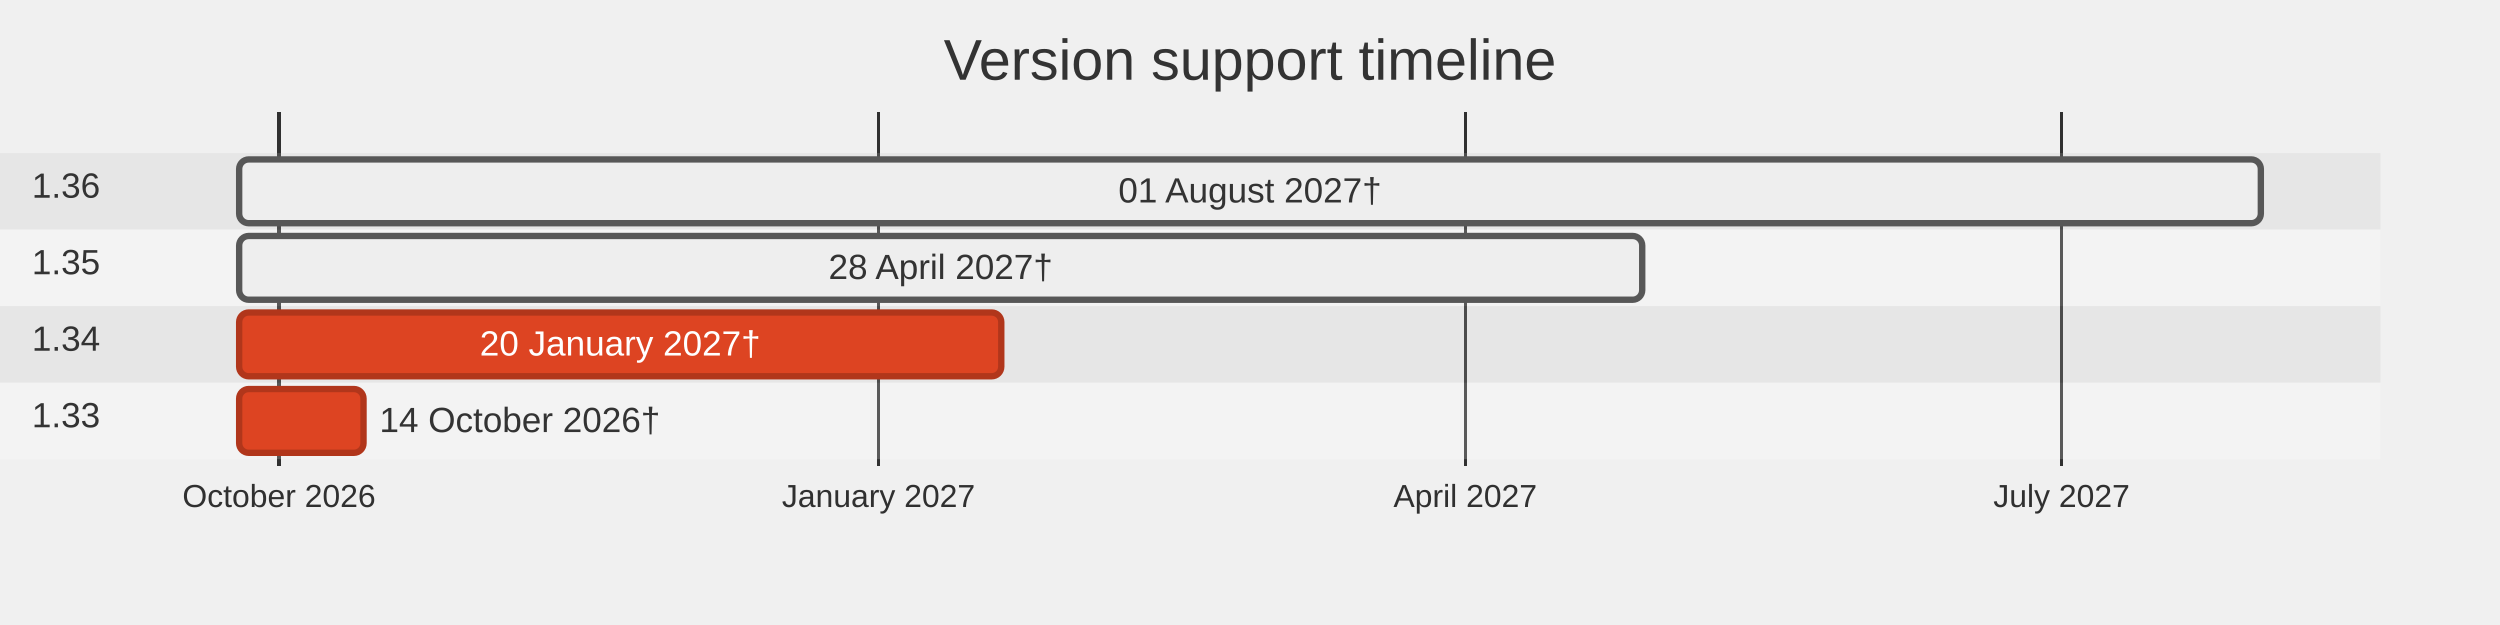
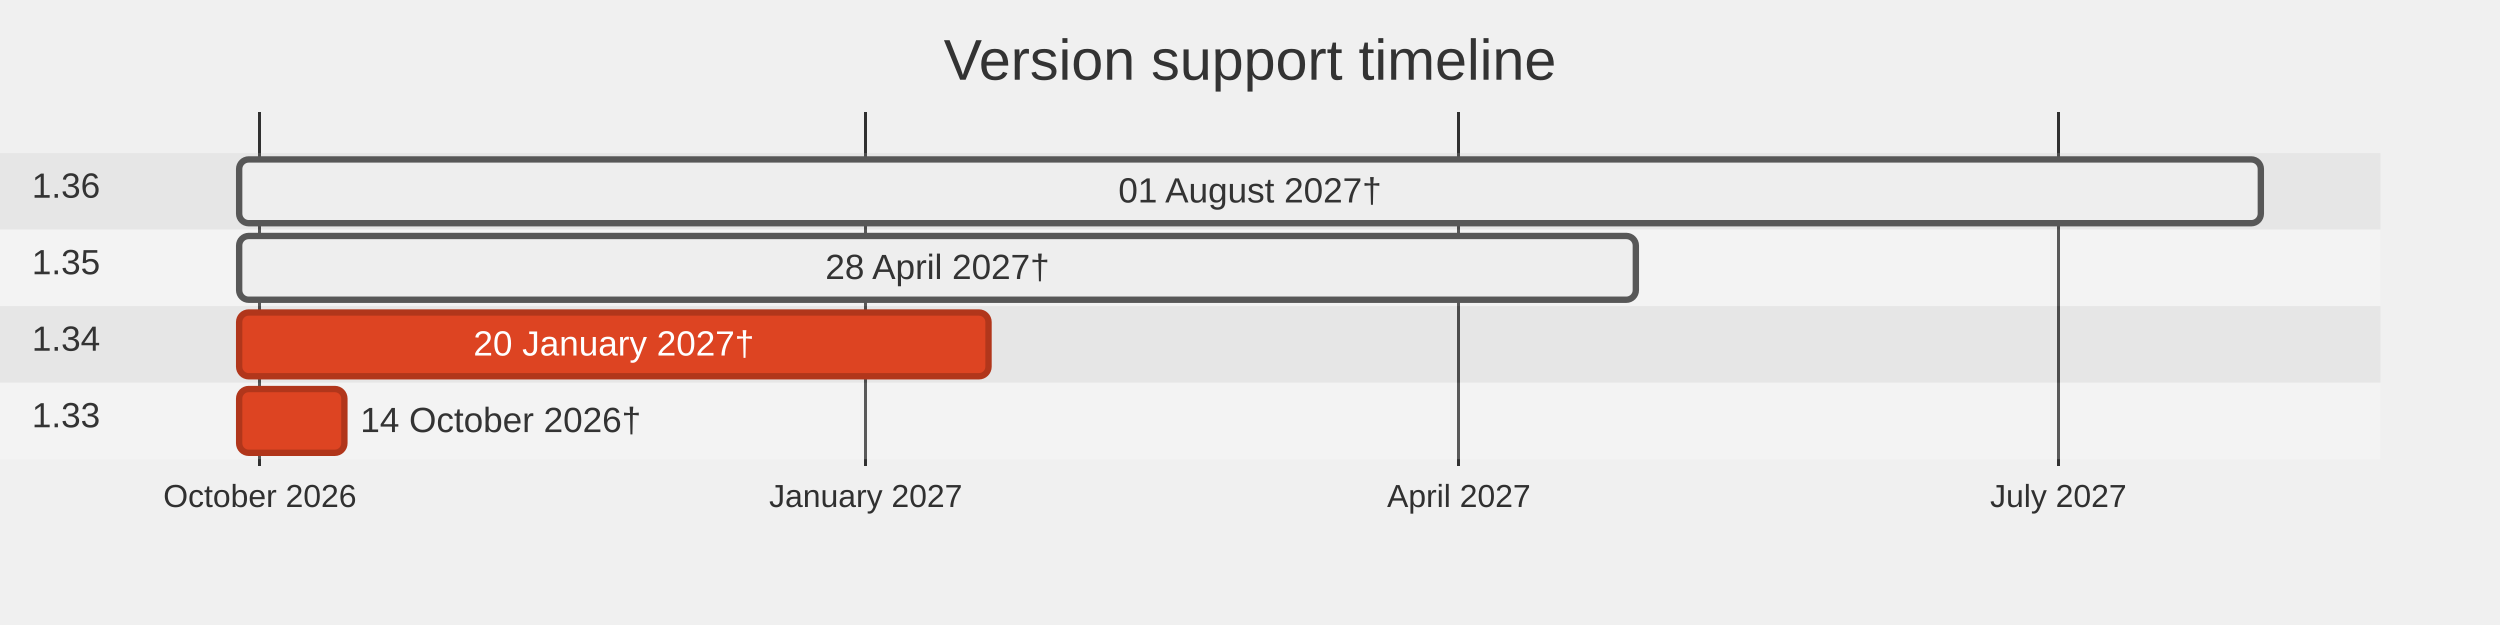
<svg xmlns="http://www.w3.org/2000/svg" id="my-svg" width="100%" viewBox="0 0 784 196" style="max-width: 784px; background-color: white;" role="graphics-document document" aria-roledescription="gantt">
  <style>#my-svg{font-family:"trebuchet ms",verdana,arial,sans-serif;font-size:16px;fill:#000000;}@keyframes edge-animation-frame{from{stroke-dashoffset:0;}}@keyframes dash{to{stroke-dashoffset:0;}}#my-svg .edge-animation-slow{stroke-dasharray:9,5!important;stroke-dashoffset:900;animation:dash 50s linear infinite;stroke-linecap:round;}#my-svg .edge-animation-fast{stroke-dasharray:9,5!important;stroke-dashoffset:900;animation:dash 20s linear infinite;stroke-linecap:round;}#my-svg .error-icon{fill:#552222;}#my-svg .error-text{fill:#552222;stroke:#552222;}#my-svg .edge-thickness-normal{stroke-width:1px;}#my-svg .edge-thickness-thick{stroke-width:3.5px;}#my-svg .edge-pattern-solid{stroke-dasharray:0;}#my-svg .edge-thickness-invisible{stroke-width:0;fill:none;}#my-svg .edge-pattern-dashed{stroke-dasharray:3;}#my-svg .edge-pattern-dotted{stroke-dasharray:2;}#my-svg .marker{fill:#666;stroke:#666;}#my-svg .marker.cross{stroke:#666;}#my-svg svg{font-family:"trebuchet ms",verdana,arial,sans-serif;font-size:16px;}#my-svg p{margin:0;}#my-svg .mermaid-main-font{font-family:"trebuchet ms",verdana,arial,sans-serif;}#my-svg .exclude-range{fill:#eeeeee;}#my-svg .section{stroke:none;opacity:0.2;}#my-svg .section0{fill:hsl(0, 0%, 73.922%);}#my-svg .section2{fill:hsl(0, 0%, 73.922%);}#my-svg .section1,#my-svg .section3{fill:white;opacity:0.2;}#my-svg .sectionTitle0{fill:#333;}#my-svg .sectionTitle1{fill:#333;}#my-svg .sectionTitle2{fill:#333;}#my-svg .sectionTitle3{fill:#333;}#my-svg .sectionTitle{text-anchor:start;font-family:"trebuchet ms",verdana,arial,sans-serif;}#my-svg .grid .tick{stroke:hsl(0, 0%, 90%);opacity:0.8;shape-rendering:crispEdges;}#my-svg .grid .tick text{font-family:"trebuchet ms",verdana,arial,sans-serif;fill:#000000;}#my-svg .grid path{stroke-width:0;}#my-svg .today{fill:none;stroke:#d42;stroke-width:2px;}#my-svg .task{stroke-width:2;}#my-svg .taskText{text-anchor:middle;font-family:"trebuchet ms",verdana,arial,sans-serif;}#my-svg .taskTextOutsideRight{fill:#333;text-anchor:start;font-family:"trebuchet ms",verdana,arial,sans-serif;}#my-svg .taskTextOutsideLeft{fill:#333;text-anchor:end;}#my-svg .task.clickable{cursor:pointer;}#my-svg .taskText.clickable{cursor:pointer;fill:#003163!important;font-weight:bold;}#my-svg .taskTextOutsideLeft.clickable{cursor:pointer;fill:#003163!important;font-weight:bold;}#my-svg .taskTextOutsideRight.clickable{cursor:pointer;fill:#003163!important;font-weight:bold;}#my-svg .taskText0,#my-svg .taskText1,#my-svg .taskText2,#my-svg .taskText3{fill:white;}#my-svg .task0,#my-svg .task1,#my-svg .task2,#my-svg .task3{fill:#707070;stroke:hsl(0, 0%, 33.922%);}#my-svg .taskTextOutside0,#my-svg .taskTextOutside2{fill:#333;}#my-svg .taskTextOutside1,#my-svg .taskTextOutside3{fill:#333;}#my-svg .active0,#my-svg .active1,#my-svg .active2,#my-svg .active3{fill:#eee;stroke:hsl(0, 0%, 33.922%);}#my-svg .activeText0,#my-svg .activeText1,#my-svg .activeText2,#my-svg .activeText3{fill:#333!important;}#my-svg .done0,#my-svg .done1,#my-svg .done2,#my-svg .done3{stroke:#666;fill:#bbb;stroke-width:2;}#my-svg .doneText0,#my-svg .doneText1,#my-svg .doneText2,#my-svg .doneText3{fill:#333!important;}#my-svg .doneText0.taskTextOutsideLeft,#my-svg .doneText0.taskTextOutsideRight,#my-svg .doneText1.taskTextOutsideLeft,#my-svg .doneText1.taskTextOutsideRight,#my-svg .doneText2.taskTextOutsideLeft,#my-svg .doneText2.taskTextOutsideRight,#my-svg .doneText3.taskTextOutsideLeft,#my-svg .doneText3.taskTextOutsideRight{fill:#333!important;}#my-svg .crit0,#my-svg .crit1,#my-svg .crit2,#my-svg .crit3{stroke:hsl(10.909, 73.333%, 40%);fill:#d42;stroke-width:2;}#my-svg .activeCrit0,#my-svg .activeCrit1,#my-svg .activeCrit2,#my-svg .activeCrit3{stroke:hsl(10.909, 73.333%, 40%);fill:#eee;stroke-width:2;}#my-svg .doneCrit0,#my-svg .doneCrit1,#my-svg .doneCrit2,#my-svg .doneCrit3{stroke:hsl(10.909, 73.333%, 40%);fill:#bbb;stroke-width:2;cursor:pointer;shape-rendering:crispEdges;}#my-svg .milestone{transform:rotate(45deg) scale(0.8,0.8);}#my-svg .milestoneText{font-style:italic;}#my-svg .doneCritText0,#my-svg .doneCritText1,#my-svg .doneCritText2,#my-svg .doneCritText3{fill:#333!important;}#my-svg .doneCritText0.taskTextOutsideLeft,#my-svg .doneCritText0.taskTextOutsideRight,#my-svg .doneCritText1.taskTextOutsideLeft,#my-svg .doneCritText1.taskTextOutsideRight,#my-svg .doneCritText2.taskTextOutsideLeft,#my-svg .doneCritText2.taskTextOutsideRight,#my-svg .doneCritText3.taskTextOutsideLeft,#my-svg .doneCritText3.taskTextOutsideRight{fill:#333!important;}#my-svg .vert{stroke:#d42;}#my-svg .vertText{font-size:15px;text-anchor:middle;fill:#d42!important;}#my-svg .activeCritText0,#my-svg .activeCritText1,#my-svg .activeCritText2,#my-svg .activeCritText3{fill:#333!important;}#my-svg .titleText{text-anchor:middle;font-size:18px;fill:#333;font-family:"trebuchet ms",verdana,arial,sans-serif;}#my-svg .node .neo-node{stroke:#999;}#my-svg [data-look="neo"].node rect,#my-svg [data-look="neo"].cluster rect,#my-svg [data-look="neo"].node polygon{stroke:url(#my-svg-gradient);filter:drop-shadow( 1px 2px 2px rgba(185,185,185,1));}#my-svg [data-look="neo"].swimlane.cluster rect{filter:none;}#my-svg [data-look="neo"].node path{stroke:url(#my-svg-gradient);stroke-width:1px;}#my-svg [data-look="neo"].node .outer-path{filter:drop-shadow( 1px 2px 2px rgba(185,185,185,1));}#my-svg [data-look="neo"].node .neo-line path{stroke:#999;filter:none;}#my-svg [data-look="neo"].node circle{stroke:url(#my-svg-gradient);filter:drop-shadow( 1px 2px 2px rgba(185,185,185,1));}#my-svg [data-look="neo"].node circle .state-start{fill:#000000;}#my-svg [data-look="neo"].icon-shape .icon{fill:url(#my-svg-gradient);filter:drop-shadow( 1px 2px 2px rgba(185,185,185,1));}#my-svg [data-look="neo"].icon-shape .icon-neo path{stroke:url(#my-svg-gradient);filter:drop-shadow( 1px 2px 2px rgba(185,185,185,1));}#my-svg :root{--mermaid-font-family:"trebuchet ms",verdana,arial,sans-serif;}</style>
  <g />
  <g class="grid" transform="translate(75, 146)" fill="none" font-size="10" font-family="sans-serif" text-anchor="middle">
    <path class="domain" stroke="currentColor" d="M0.5,-111V0.5H634.5V-111" />
-     <g class="tick" opacity="1" transform="translate(12.5,0)">
+     <g class="tick" opacity="1" transform="translate(6.5,0)">
      <line stroke="currentColor" y2="-111" />
      <text fill="#000" y="3" dy="1em" stroke="none" font-size="10" style="text-anchor: middle;"> October 2026</text>
    </g>
-     <g class="tick" opacity="1" transform="translate(200.5,0)">
+     <g class="tick" opacity="1" transform="translate(196.5,0)">
      <line stroke="currentColor" y2="-111" />
      <text fill="#000" y="3" dy="1em" stroke="none" font-size="10" style="text-anchor: middle;"> January 2027</text>
    </g>
-     <g class="tick" opacity="1" transform="translate(384.5,0)">
+     <g class="tick" opacity="1" transform="translate(382.5,0)">
      <line stroke="currentColor" y2="-111" />
      <text fill="#000" y="3" dy="1em" stroke="none" font-size="10" style="text-anchor: middle;"> April 2027</text>
    </g>
-     <g class="tick" opacity="1" transform="translate(571.5,0)">
+     <g class="tick" opacity="1" transform="translate(570.5,0)">
      <line stroke="currentColor" y2="-111" />
      <text fill="#000" y="3" dy="1em" stroke="none" font-size="10" style="text-anchor: middle;"> July 2027</text>
    </g>
  </g>
  <g>
    <rect x="0" y="48" width="746.5" height="24" class="section section0" />
    <rect x="0" y="72" width="746.5" height="24" class="section section1" />
    <rect x="0" y="96" width="746.5" height="24" class="section section2" />
    <rect x="0" y="120" width="746.5" height="24" class="section section3" />
  </g>
  <g>
    <rect id="my-svg-task1" rx="3" ry="3" x="75" y="50" width="634" height="20" transform-origin="392px 60px" class="task active0" />
-     <rect id="my-svg-task2" rx="3" ry="3" x="75" y="74" width="440" height="20" transform-origin="295px 84px" class="task active1" />
-     <rect id="my-svg-task3" rx="3" ry="3" x="75" y="98" width="239" height="20" transform-origin="194.5px 108px" class="task crit2" />
-     <rect id="my-svg-task4" rx="3" ry="3" x="75" y="122" width="39" height="20" transform-origin="94.5px 132px" class="task crit3" />
+     <rect id="my-svg-task2" rx="3" ry="3" x="75" y="74" width="438" height="20" transform-origin="294px 84px" class="task active1" />
+     <rect id="my-svg-task3" rx="3" ry="3" x="75" y="98" width="235" height="20" transform-origin="192.5px 108px" class="task crit2" />
+     <rect id="my-svg-task4" rx="3" ry="3" x="75" y="122" width="33" height="20" transform-origin="91.5px 132px" class="task crit3" />
    <text id="my-svg-task1-text" font-size="11" x="392" y="63.5" class="taskText taskText0 activeText0 width-93.47900390625">01 August 2027†     </text>
-     <text id="my-svg-task2-text" font-size="11" x="295" y="87.5" class="taskText taskText1 activeText1 width-80.12646484375">28 April 2027†      </text>
-     <text id="my-svg-task3-text" font-size="11" x="194.5" y="111.5" class="taskText taskText2  critText2 width-96.685546875">20 January 2027†    </text>
-     <text id="my-svg-task4-text" font-size="11" x="119" y="135.5" class="taskTextOutsideRight taskTextOutside3  critText3 width-99.005859375">14 October 2026†    </text>
+     <text id="my-svg-task2-text" font-size="11" x="294" y="87.5" class="taskText taskText1 activeText1 width-80.12646484375">28 April 2027†      </text>
+     <text id="my-svg-task3-text" font-size="11" x="192.5" y="111.5" class="taskText taskText2  critText2 width-96.685546875">20 January 2027†    </text>
+     <text id="my-svg-task4-text" font-size="11" x="113" y="135.5" class="taskTextOutsideRight taskTextOutside3  critText3 width-99.005859375">14 October 2026†    </text>
  </g>
  <g>
    <text dy="0em" x="10" y="62" font-size="11" class="sectionTitle sectionTitle0">
      <tspan alignment-baseline="central" x="10">1.36</tspan>
    </text>
    <text dy="0em" x="10" y="86" font-size="11" class="sectionTitle sectionTitle1">
      <tspan alignment-baseline="central" x="10">1.35</tspan>
    </text>
    <text dy="0em" x="10" y="110" font-size="11" class="sectionTitle sectionTitle2">
      <tspan alignment-baseline="central" x="10">1.34</tspan>
    </text>
    <text dy="0em" x="10" y="134" font-size="11" class="sectionTitle sectionTitle3">
      <tspan alignment-baseline="central" x="10">1.33</tspan>
    </text>
  </g>
  <text x="392" y="25" class="titleText">Version support timeline</text>
</svg>
